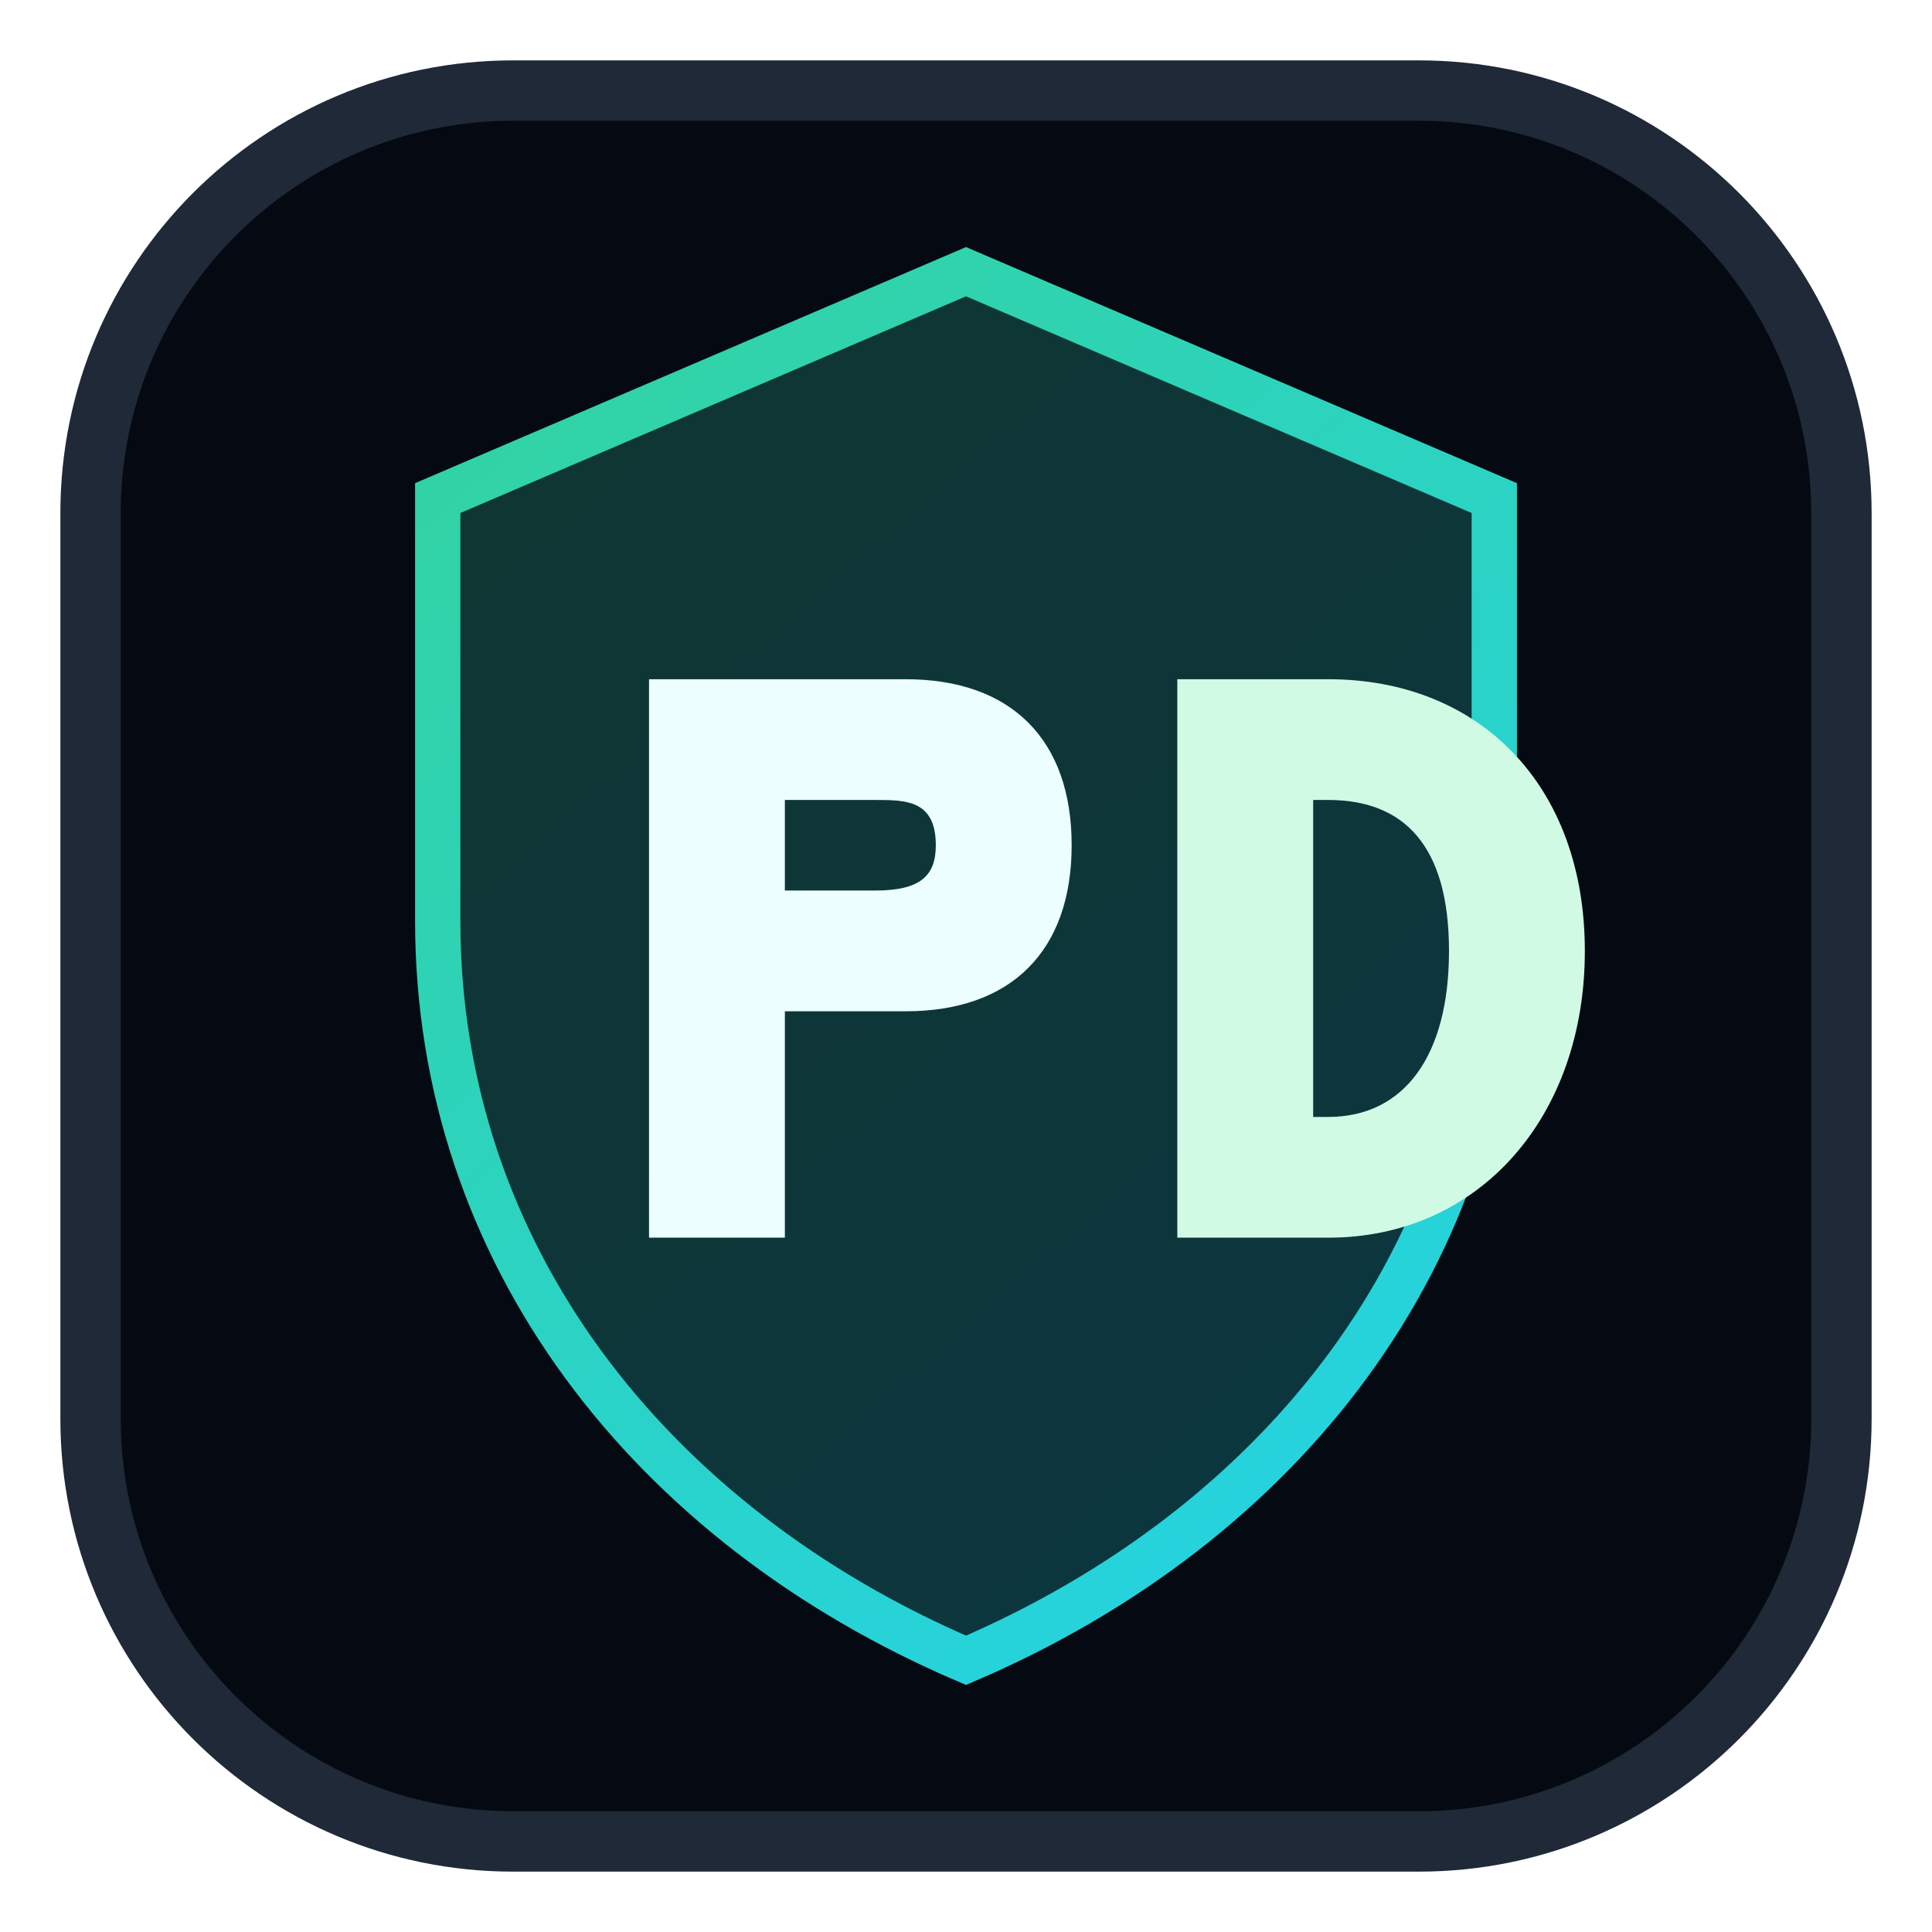
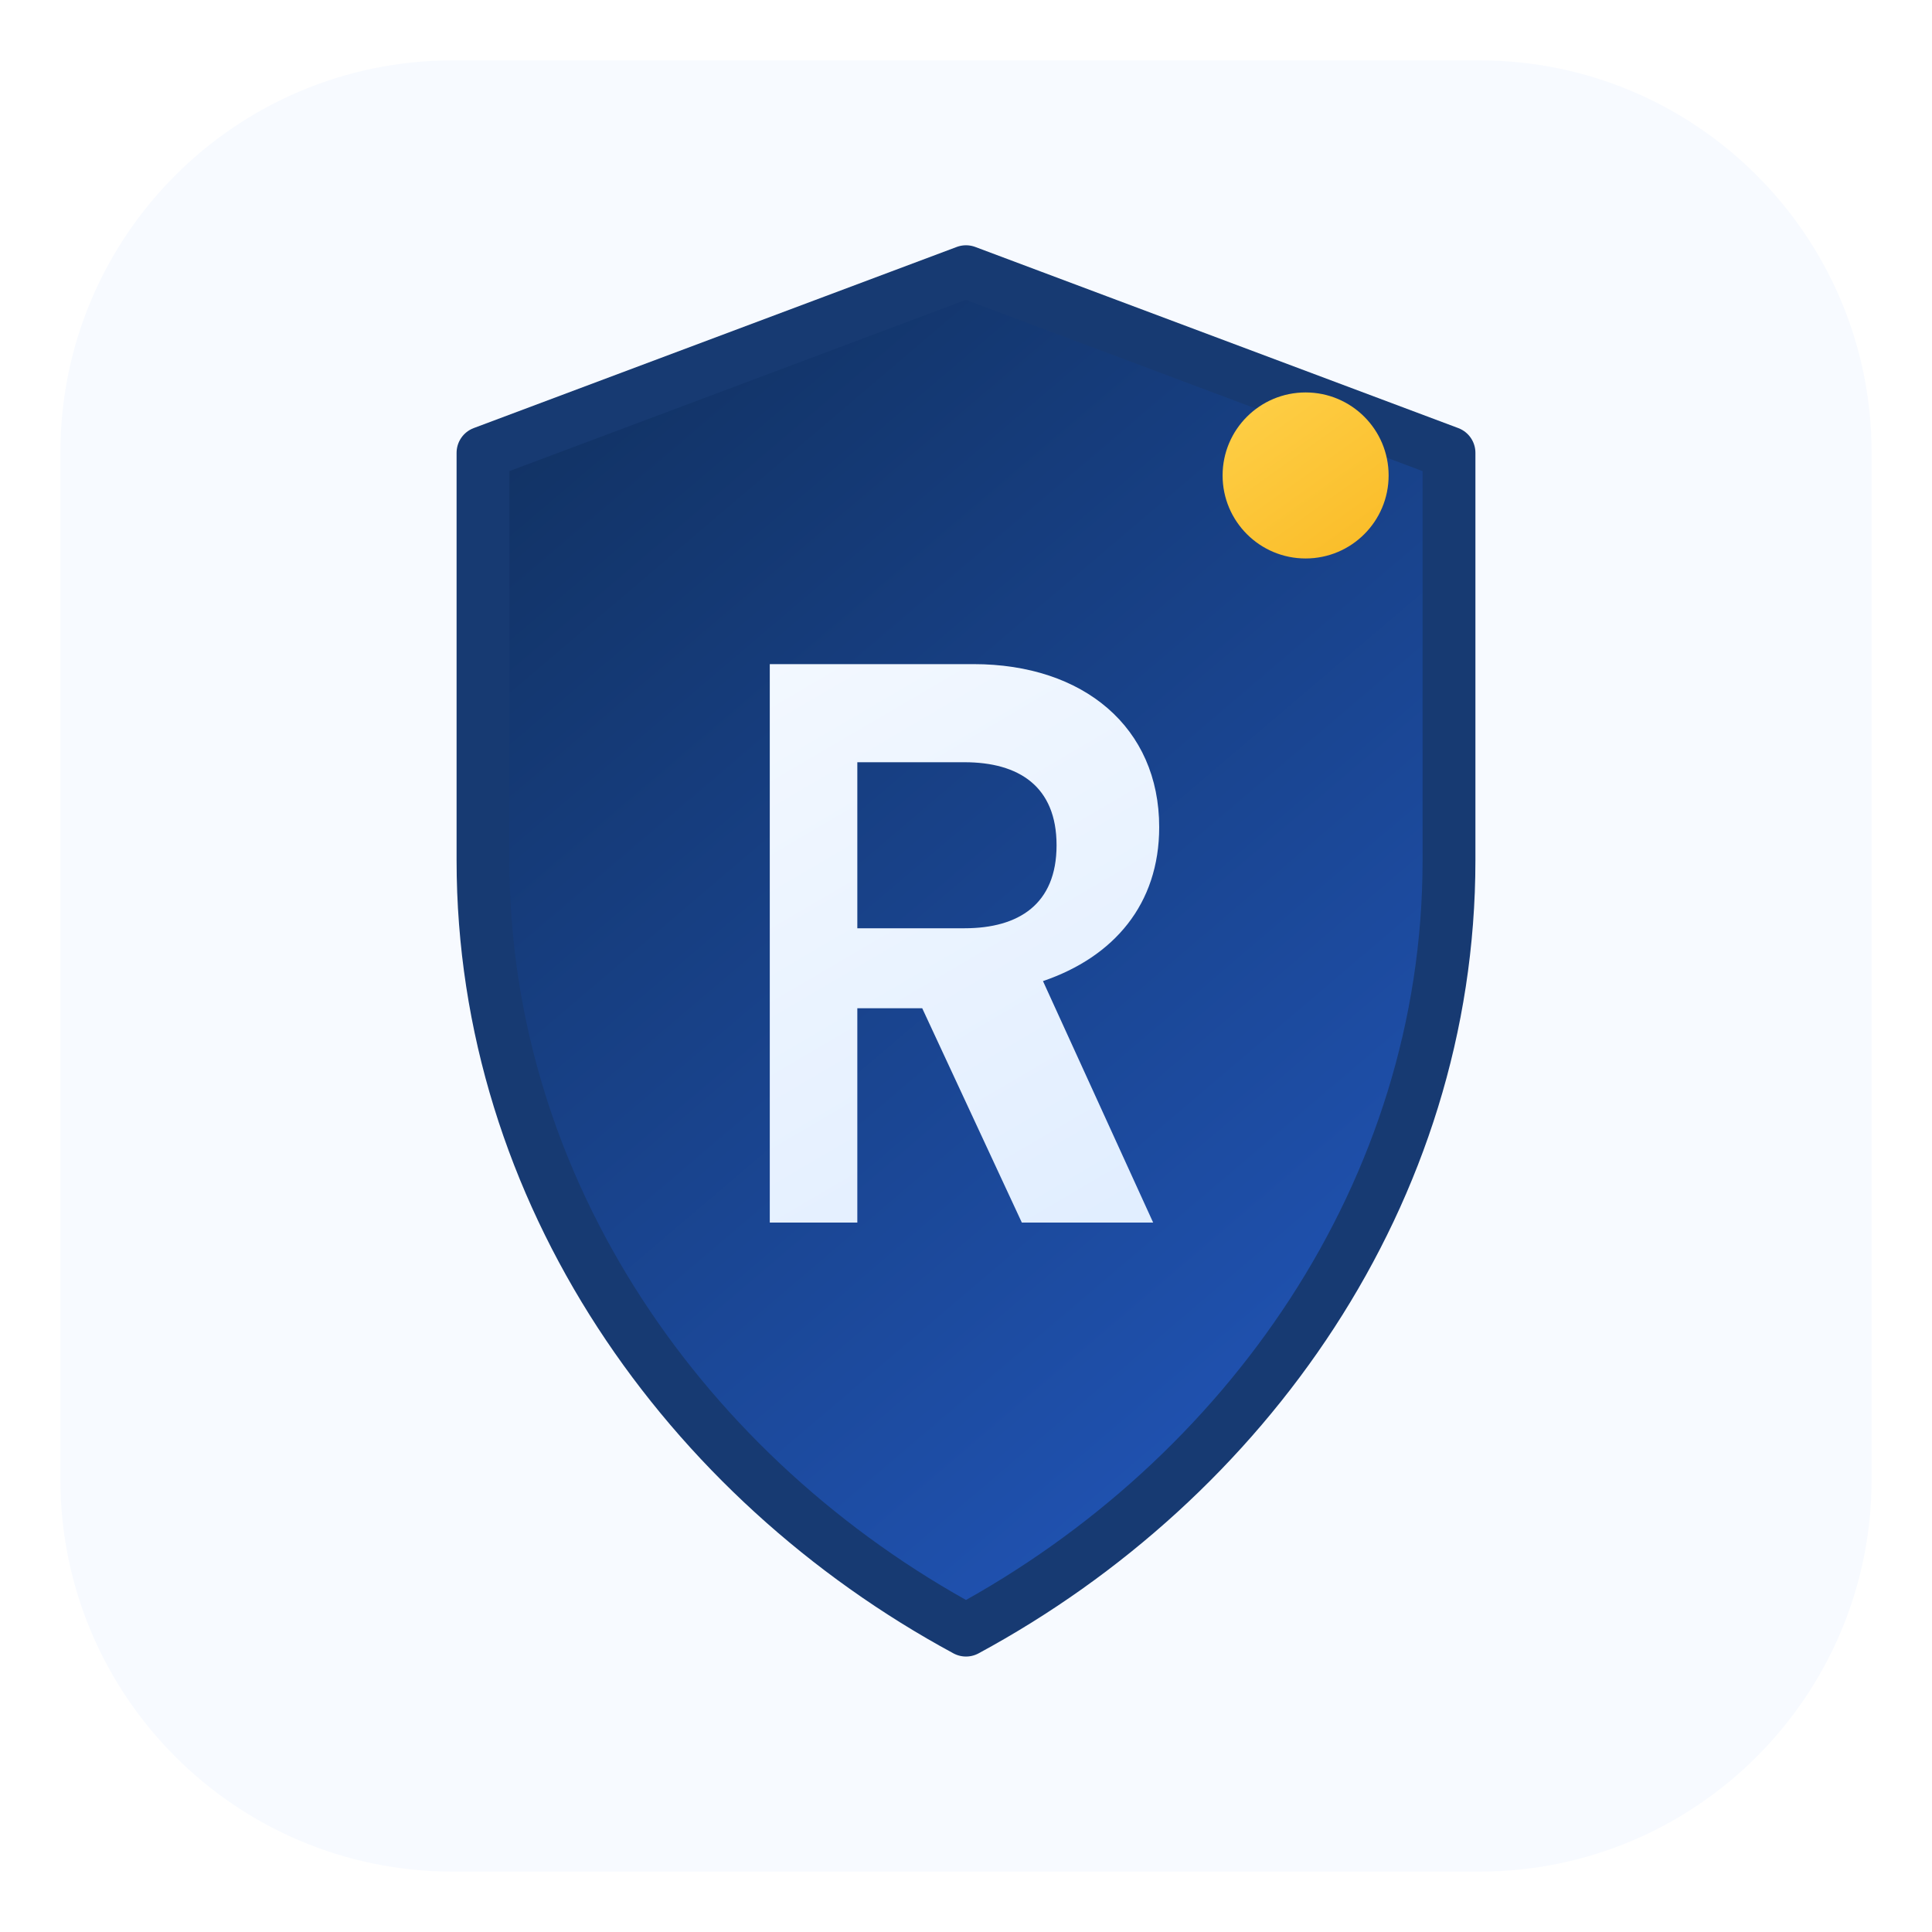
<svg xmlns="http://www.w3.org/2000/svg" width="128" height="128" viewBox="0 0 128 128" fill="none">
  <defs>
-     <linearGradient id="riskpathGrad" x1="20" y1="14" x2="108" y2="114" gradientUnits="userSpaceOnUse">
-       <stop stop-color="#34D399" />
-       <stop offset="1" stop-color="#22D3EE" />
+     <linearGradient id="shieldGrad" x1="24" y1="18" x2="104" y2="112" gradientUnits="userSpaceOnUse">
+       <stop stop-color="#0F2D57" />
+       <stop offset="1" stop-color="#245CC9" />
+     </linearGradient>
+     <linearGradient id="rGrad" x1="44" y1="34" x2="78" y2="92" gradientUnits="userSpaceOnUse">
+       <stop stop-color="#F8FBFF" />
+       <stop offset="1" stop-color="#DCEBFF" />
+     </linearGradient>
+     <linearGradient id="accentGrad" x1="86" y1="20" x2="106" y2="48" gradientUnits="userSpaceOnUse">
+       <stop stop-color="#FFD34D" />
+       <stop offset="1" stop-color="#F4A300" />
    </linearGradient>
  </defs>
-   <rect x="6" y="6" width="116" height="116" rx="28" fill="#050A12" stroke="#1F2937" stroke-width="4" />
-   <path d="M64 18L99 33V61C99 83 85 101 64 110C43 101 29 83 29 61V33L64 18Z" fill="url(#riskpathGrad)" fill-opacity="0.22" stroke="url(#riskpathGrad)" stroke-width="3" />
-   <path d="M43 82V45H60C67 45 71 49 71 56C71 63 67 67 60 67H52V82H43ZM52 59H58C61 59 62 58 62 56C62 53 60 53 58 53H52V59Z" fill="#ECFEFF" />
-   <path d="M78 82V45H88C98 45 105 52 105 63C105 74 98 82 88 82H78ZM87 74H88C93 74 96 70 96 63C96 56 93 53 88 53H87V74Z" fill="#D1FAE5" />
+   <rect x="4" y="4" width="120" height="120" rx="26" fill="#F7FAFF" />
+   <path d="M64 18L96 30V57C96 79 82.5 98 64 108C45.5 98 32 79 32 57V30L64 18Z" fill="url(#shieldGrad)" stroke="#173A72" stroke-width="3.5" stroke-linejoin="round" />
+   <path d="M51 44H64.5C71.8 44 76.8 48.2 76.8 54.8C76.8 59.9 73.8 63.4 69.1 65L76.4 81H67.7L61.1 66.8H56.8V81H51V44ZM56.8 61.5H63.9C67.5 61.5 70 59.9 70 56C70 52.1 67.5 50.5 63.9 50.5H56.8V61.5Z" fill="url(#rGrad)" />
+   <circle cx="86.5" cy="31.5" r="5.5" fill="url(#accentGrad)" />
</svg>
